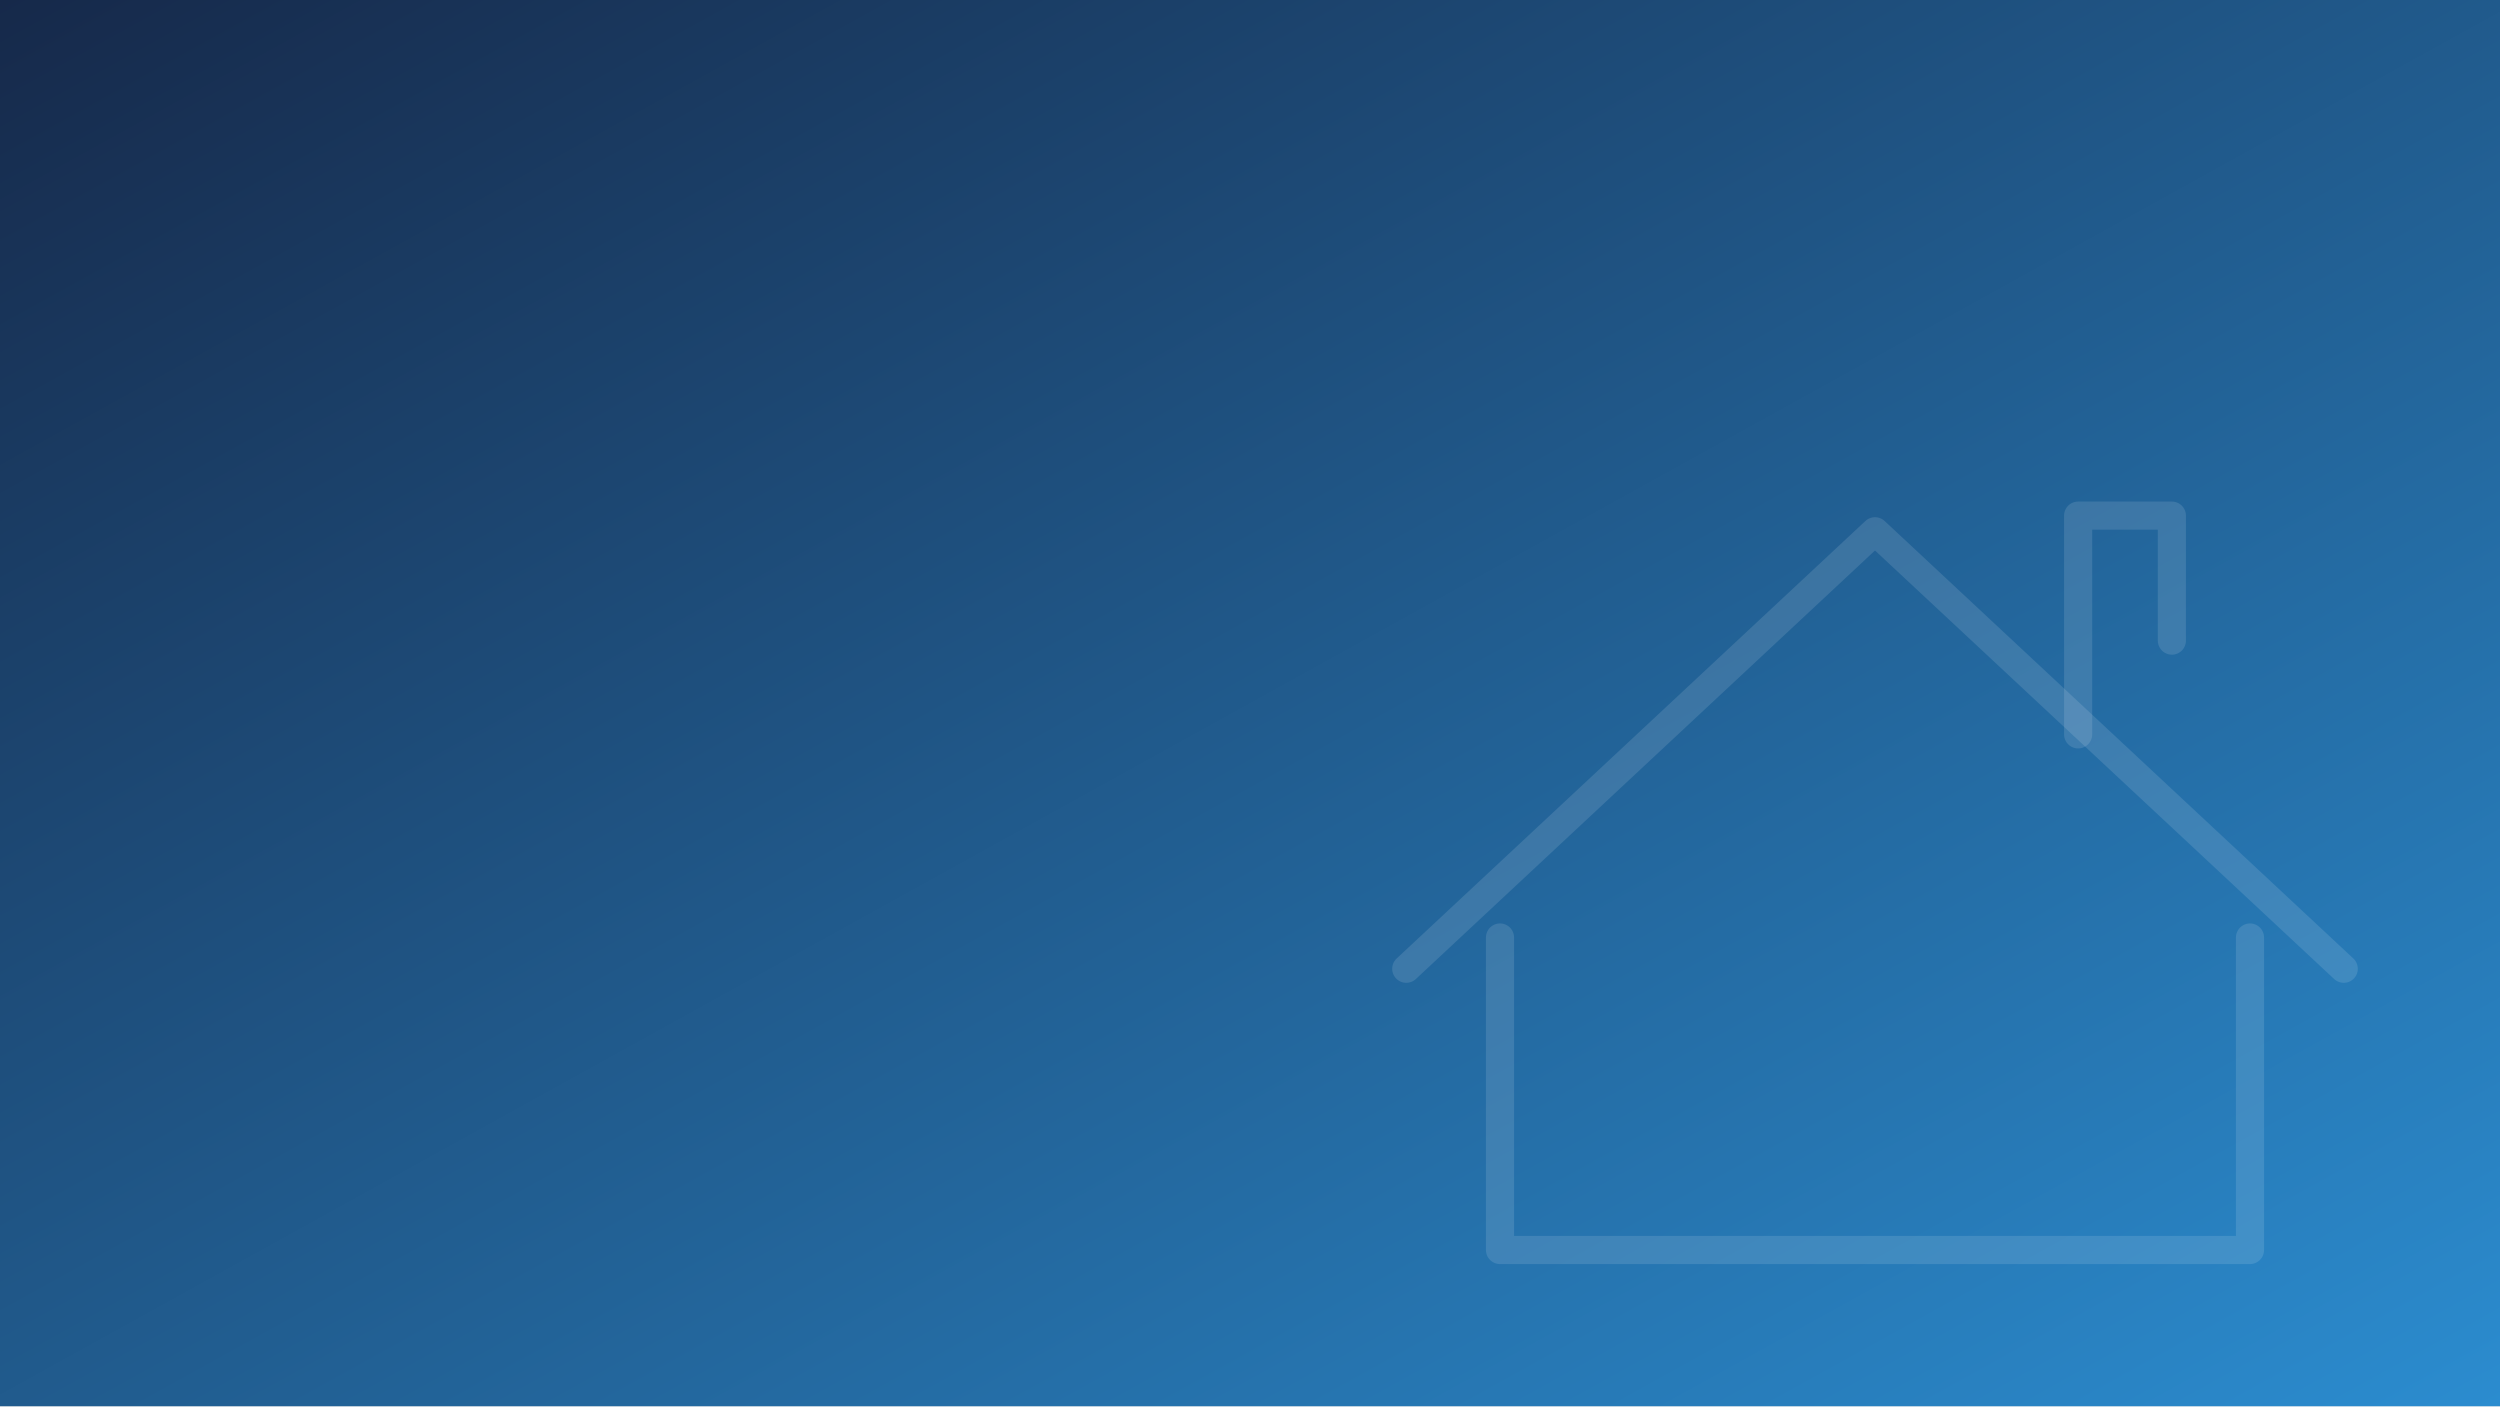
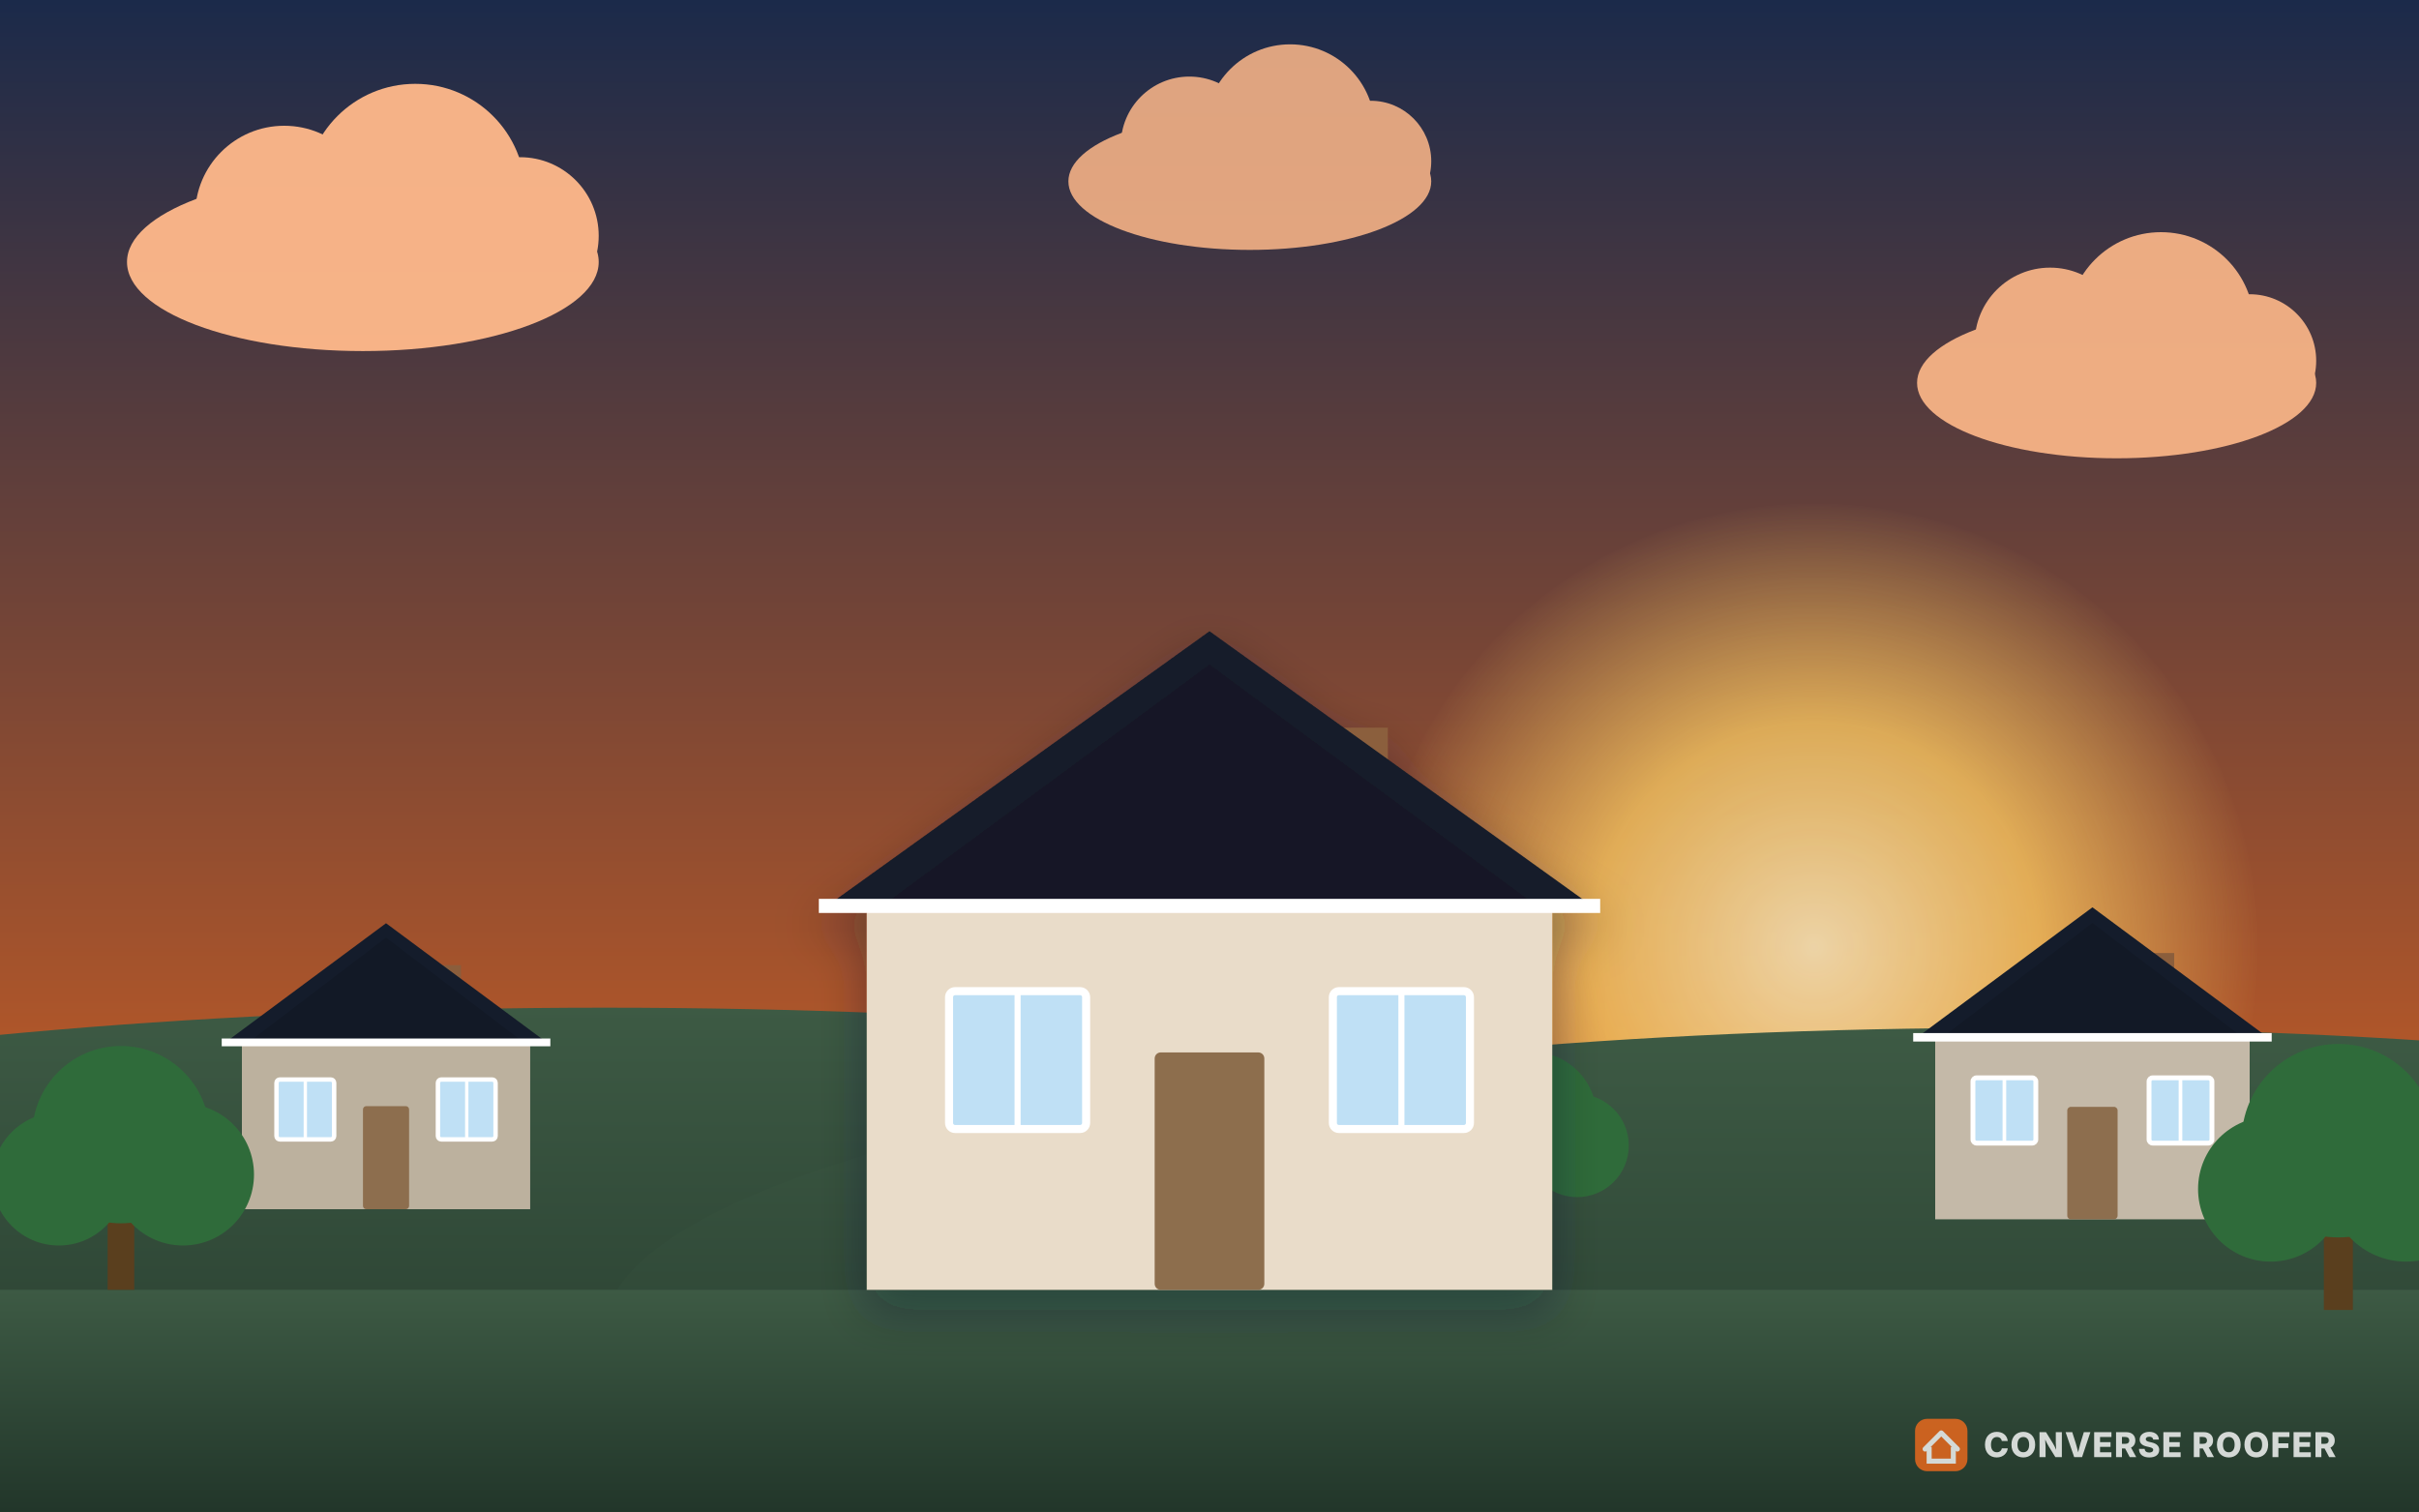
- <svg xmlns="http://www.w3.org/2000/svg" viewBox="0 0 1600 900" width="1600" height="900">
+ <svg xmlns="http://www.w3.org/2000/svg" viewBox="0 0 1200 750" width="1200" height="750" role="img">
  <defs>
-     <linearGradient id="g" x1="0" y1="0" x2="1" y2="1">
-       <stop offset="0" stop-color="#16294a" />
-       <stop offset="1" stop-color="#2b8ccf" />
+     <linearGradient id="sky" x1="0" y1="0" x2="0" y2="1">
+       <stop offset="0" stop-color="#1b2a4a" />
+       <stop offset="1" stop-color="#f26a1b" />
    </linearGradient>
+     <linearGradient id="ground" x1="0" y1="0" x2="0" y2="1">
+       <stop offset="0" stop-color="#3d5a44" />
+       <stop offset="1" stop-color="#22362a" />
+     </linearGradient>
+     <radialGradient id="hailg" cx=".35" cy=".35" r=".7">
+       <stop offset="0" stop-color="#ffffff" />
+       <stop offset=".6" stop-color="#dbe9f7" />
+       <stop offset="1" stop-color="#8fb3d9" />
+     </radialGradient>
+     <radialGradient id="sun" cx=".5" cy=".5" r=".5">
+       <stop offset="0" stop-color="#fff3c4" />
+       <stop offset=".5" stop-color="#ffd166" stop-opacity=".9" />
+       <stop offset="1" stop-color="#ffd166" stop-opacity="0" />
+     </radialGradient>
+     <filter id="glow" x="-50%" y="-50%" width="200%" height="200%">
+       <feGaussianBlur stdDeviation="8" />
+     </filter>
+     <filter id="soft" x="-20%" y="-20%" width="140%" height="140%">
+       <feDropShadow dx="0" dy="10" stdDeviation="12" flood-color="#0f1f33" flood-opacity=".35" />
+     </filter>
  </defs>
-   <rect width="1600" height="900" fill="url(#g)" />
-   <g fill="none" stroke="#ffffff" stroke-opacity=".12" stroke-width="18" stroke-linejoin="round" stroke-linecap="round">
-     <path d="M900 620 L1200 340 L1500 620" />
-     <path d="M960 600 V800 H1440 V600" />
-     <path d="M1330 470 V330 H1390 V410" />
+   <rect width="1200" height="750" fill="url(#sky)" />
+   <circle cx="900" cy="470" r="220" fill="url(#sun)" opacity=".8" />
+   <g fill="#ffb98a" opacity="0.95">
+     <ellipse cx="180" cy="130" rx="117.0" ry="44.2" />
+     <circle cx="141.0" cy="106.6" r="44.2" />
+     <circle cx="206.0" cy="96.2" r="54.6" />
+     <circle cx="258.0" cy="117.0" r="39.0" />
+   </g>
+   <g fill="#ffb98a" opacity="0.85">
+     <ellipse cx="620" cy="90" rx="90.0" ry="34.0" />
+     <circle cx="590.0" cy="72.0" r="34.0" />
+     <circle cx="640.0" cy="64.0" r="42.0" />
+     <circle cx="680.0" cy="80.0" r="30.0" />
+   </g>
+   <g fill="#ffb98a" opacity="0.9">
+     <ellipse cx="1050" cy="190" rx="99" ry="37.4" />
+     <circle cx="1017.0" cy="170.2" r="37.4" />
+     <circle cx="1072.0" cy="161.4" r="46.2" />
+     <circle cx="1116.0" cy="179.0" r="33.0" />
+   </g>
+   <ellipse cx="300" cy="640" rx="700" ry="140" fill="url(#ground)" />
+   <ellipse cx="1000" cy="660" rx="700" ry="150" fill="url(#ground)" />
+   <rect x="0" y="640" width="1200" height="110" fill="url(#ground)" />
+   <g>
+     <rect x="120" y="517.5" width="143.0" height="82.5" fill="#d8cbb6" />
+     <rect x="120" y="517.5" width="143.0" height="82.5" fill="#000" opacity="0.13" />
+     <rect x="217.24" y="478.89" width="11.44" height="29.7" fill="#8b5e3c" />
+     <polygon points="111.42,517.5 191.5,458.1 271.58,517.5" fill="#141c2b" />
+     <polygon points="122.86,517.5 191.5,465.228 260.14,517.5" fill="#000" opacity=".12" />
+     <rect x="109.99" y="515.3" width="163.02" height="3.85" fill="#ffffff" />
+     <rect x="180.06" y="548.85" width="22.88" height="51.15" rx="1.65" fill="#8d6e4e" />
+     <rect x="137.16" y="535.65" width="28.6" height="29.7" rx="1.65" fill="#bfe0f5" stroke="#ffffff" stroke-width="2.2" />
+     <line x1="151.46" y1="535.65" x2="151.46" y2="565.35" stroke="#ffffff" stroke-width="1.65" />
+     <rect x="217.24" y="535.65" width="28.6" height="29.7" rx="1.65" fill="#bfe0f5" stroke="#ffffff" stroke-width="2.2" />
+     <line x1="231.54" y1="535.65" x2="231.54" y2="565.35" stroke="#ffffff" stroke-width="1.65" />
+   </g>
+   <g>
+     <rect x="960" y="515.0" width="156.0" height="90.0" fill="#dcd0bd" />
+     <rect x="960" y="515.0" width="156.0" height="90.0" fill="#000" opacity="0.11" />
+     <rect x="1066.08" y="472.88" width="12.48" height="32.4" fill="#8b5e3c" />
+     <polygon points="950.64,515.0 1038.0,450.2 1125.36,515.0" fill="#141c2b" />
+     <polygon points="963.12,515.0 1038.0,457.976 1112.88,515.0" fill="#000" opacity=".12" />
+     <rect x="949.08" y="512.6" width="177.84" height="4.2" fill="#ffffff" />
+     <rect x="1025.52" y="549.2" width="24.96" height="55.8" rx="1.8" fill="#8d6e4e" />
+     <rect x="978.72" y="534.8" width="31.2" height="32.4" rx="1.8" fill="#bfe0f5" stroke="#ffffff" stroke-width="2.4" />
+     <line x1="994.32" y1="534.8" x2="994.32" y2="567.2" stroke="#ffffff" stroke-width="1.8" />
+     <rect x="1066.08" y="534.8" width="31.2" height="32.4" rx="1.8" fill="#bfe0f5" stroke="#ffffff" stroke-width="2.4" />
+     <line x1="1081.68" y1="534.8" x2="1081.68" y2="567.2" stroke="#ffffff" stroke-width="1.8" />
+   </g>
+   <rect x="53.4" y="596.0" width="13.2" height="44.0" fill="#5a3f1e" />
+   <circle cx="60" cy="563.0" r="44.0" fill="#2f6b3a" />
+   <circle cx="29.2" cy="585.0" r="33.0" fill="#2f6b3a" />
+   <circle cx="90.8" cy="582.8" r="35.2" fill="#2f6b3a" />
+   <rect x="1152.8" y="602.0" width="14.4" height="48.0" fill="#5a3f1e" />
+   <circle cx="1160" cy="566.0" r="48.0" fill="#2f6b3a" />
+   <circle cx="1126.4" cy="590.0" r="36.0" fill="#2f6b3a" />
+   <circle cx="1193.6" cy="587.6" r="38.4" fill="#2f6b3a" />
+   <rect x="755.2" y="578.0" width="9.6" height="32.0" fill="#5a3f1e" />
+   <circle cx="760" cy="554.0" r="32.0" fill="#2f6b3a" />
+   <circle cx="737.6" cy="570.0" r="24.0" fill="#2f6b3a" />
+   <circle cx="782.4" cy="568.4" r="25.6" fill="#2f6b3a" />
+   <g filter="url(#soft)">
+     <g>
+       <rect x="430" y="450.0" width="340.0" height="190.0" fill="#e9dcc9" />
+       <rect x="430" y="450.0" width="340.0" height="190.0" fill="#000" opacity="0.00" />
+       <rect x="661.2" y="361.08" width="27.2" height="68.4" fill="#8b5e3c" />
+       <polygon points="409.6,450.0 600.0,313.2 790.4,450.0" fill="#141c2b" />
+       <polygon points="436.8,450.0 600.0,329.616 763.2,450.0" fill="#000" opacity=".12" />
+       <rect x="406.2" y="446.0" width="387.6" height="7.0" fill="#ffffff" />
+       <rect x="572.8" y="522.2" width="54.4" height="117.8" rx="3.0" fill="#8d6e4e" />
+       <rect x="470.8" y="491.8" width="68.0" height="68.4" rx="3.0" fill="#bfe0f5" stroke="#ffffff" stroke-width="4.0" />
+       <line x1="504.8" y1="491.8" x2="504.8" y2="560.2" stroke="#ffffff" stroke-width="3.0" />
+       <rect x="661.2" y="491.8" width="68.0" height="68.4" rx="3.0" fill="#bfe0f5" stroke="#ffffff" stroke-width="4.0" />
+       <line x1="695.2" y1="491.8" x2="695.2" y2="560.2" stroke="#ffffff" stroke-width="3.0" />
+     </g>
+   </g>
+   <g opacity=".8" transform="translate(950 704)">
+     <rect width="26" height="26" rx="6" fill="#f26a1b" />
+     <path d="M5 15 L13 7 L21 15" fill="none" stroke="#fff" stroke-width="2.5" stroke-linecap="round" stroke-linejoin="round" />
+     <path d="M7 14 V21 H19 V14" fill="none" stroke="#fff" stroke-width="2.5" />
+     <text x="34" y="19" font-family="Inter,Arial,sans-serif" font-size="17" font-weight="800" fill="#ffffff" letter-spacing=".5">CONVERSE ROOFER</text>
  </g>
</svg>
